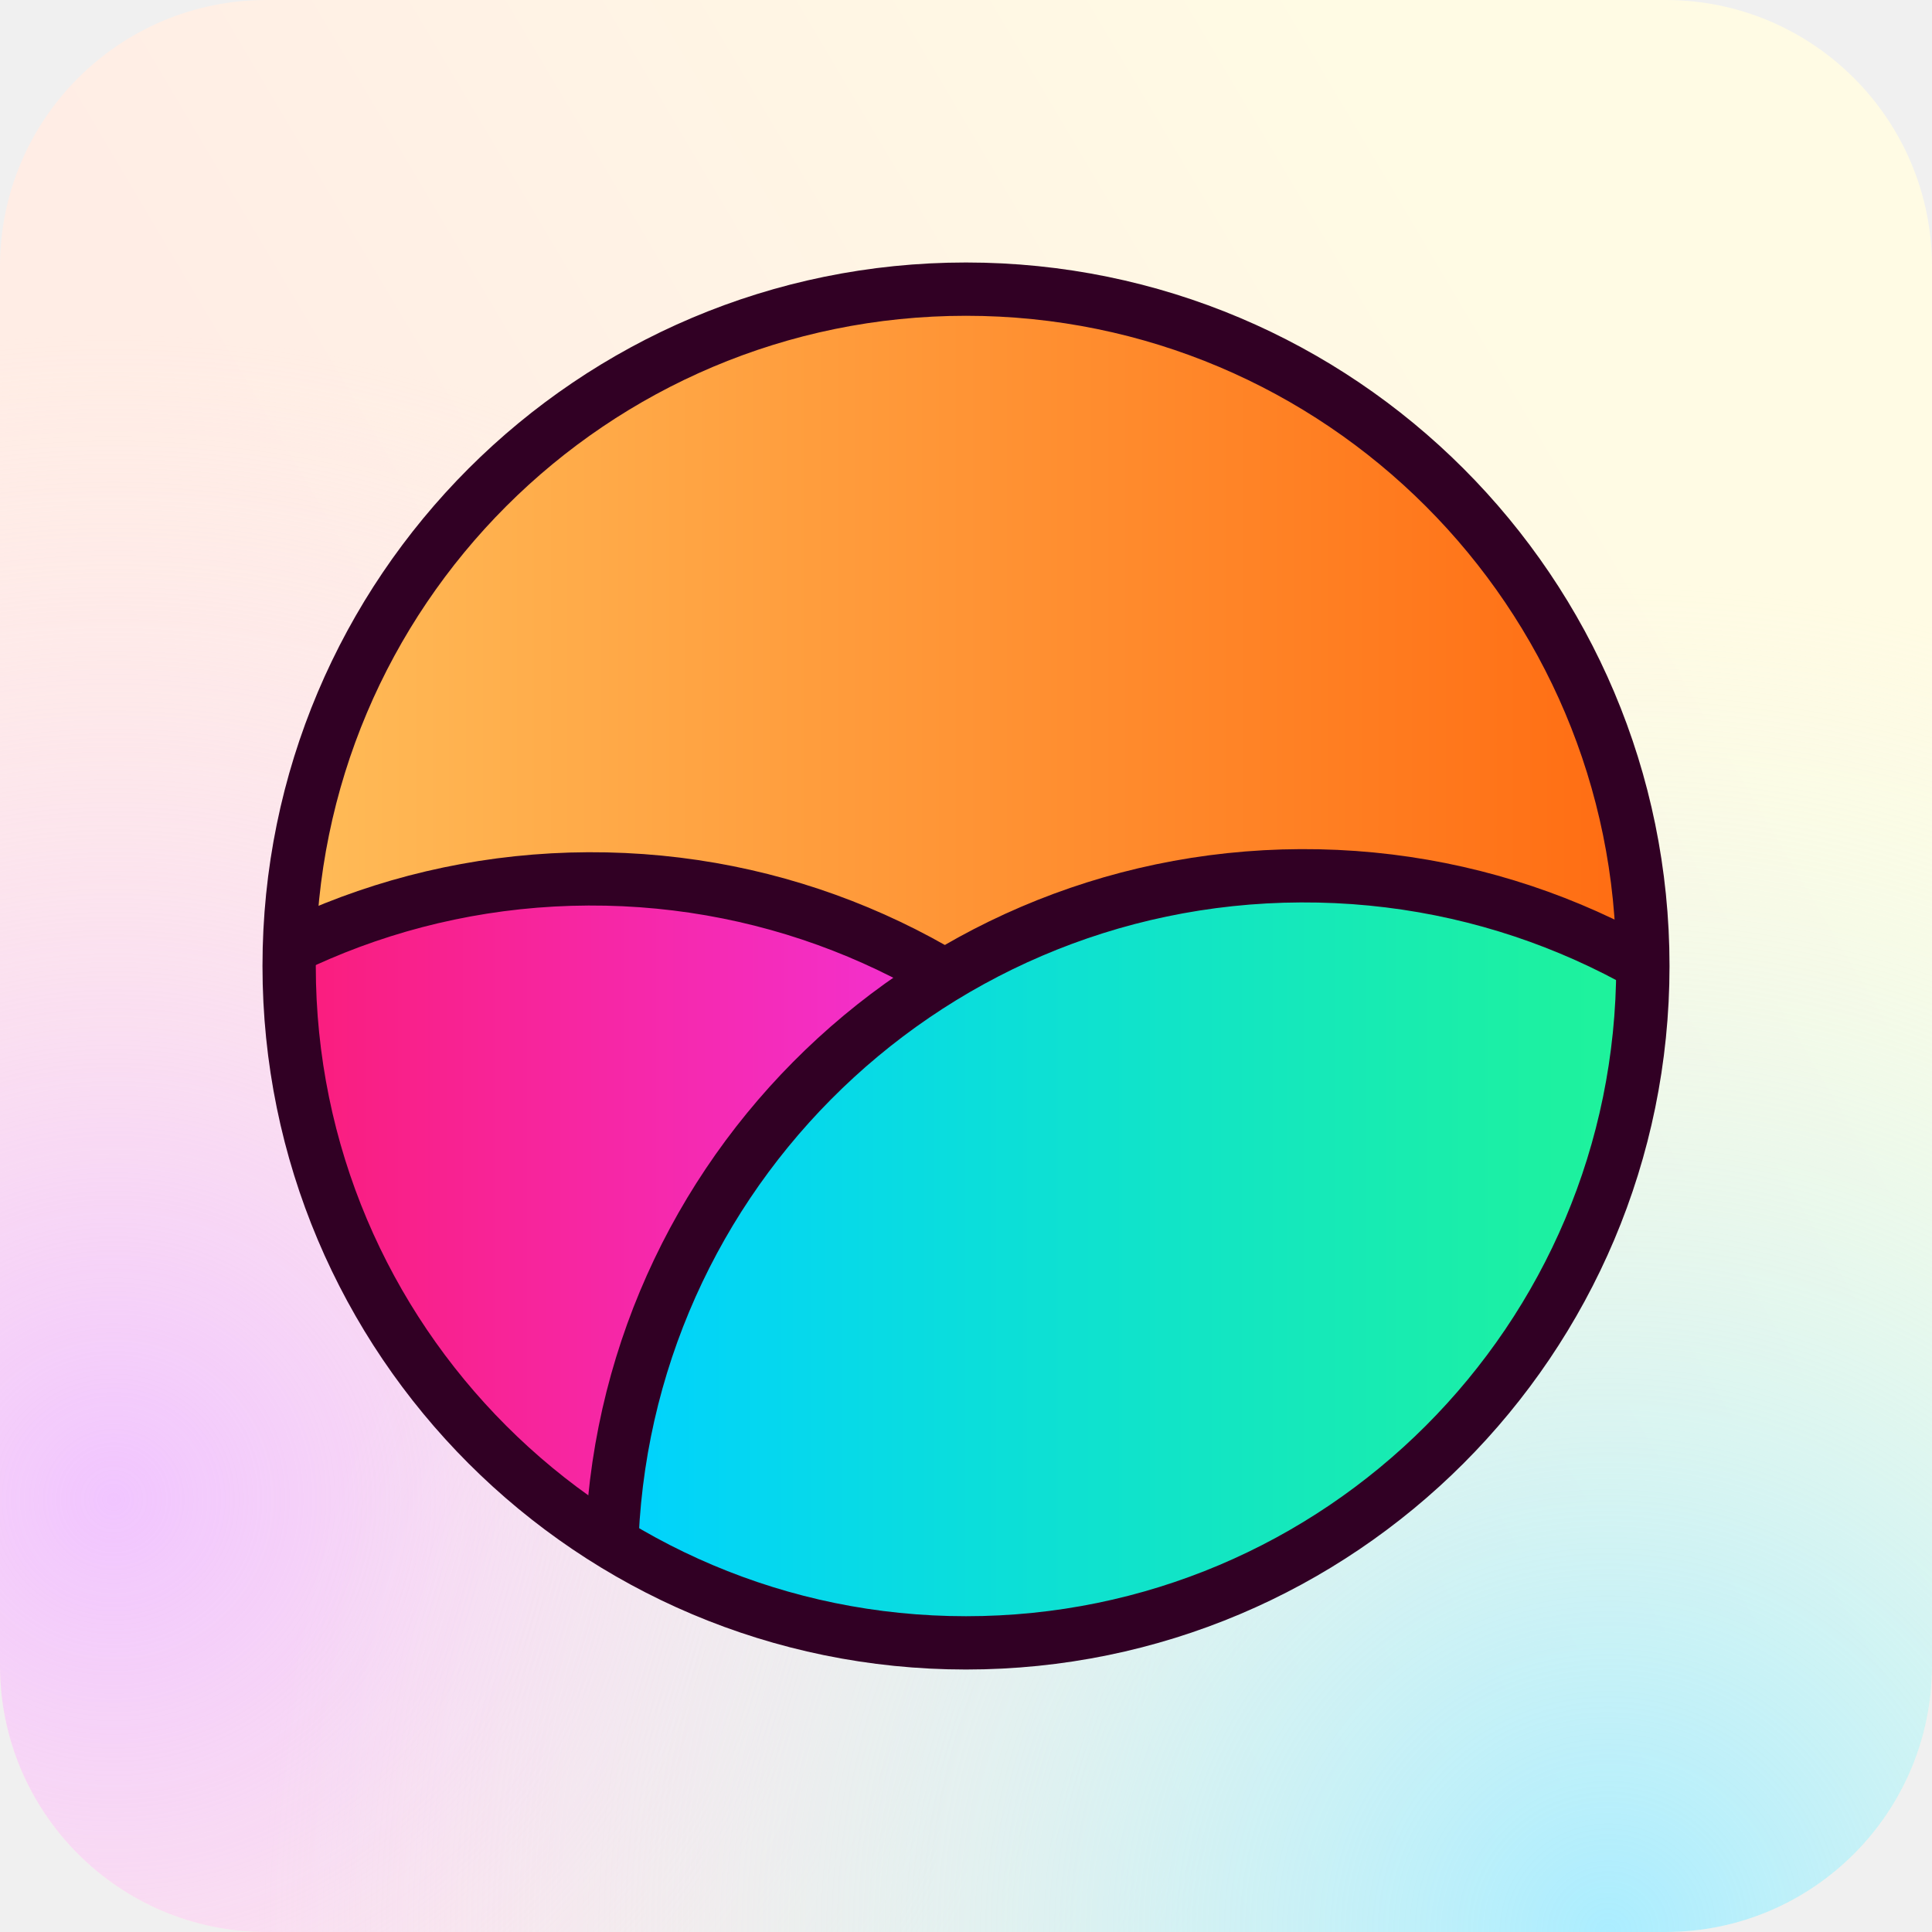
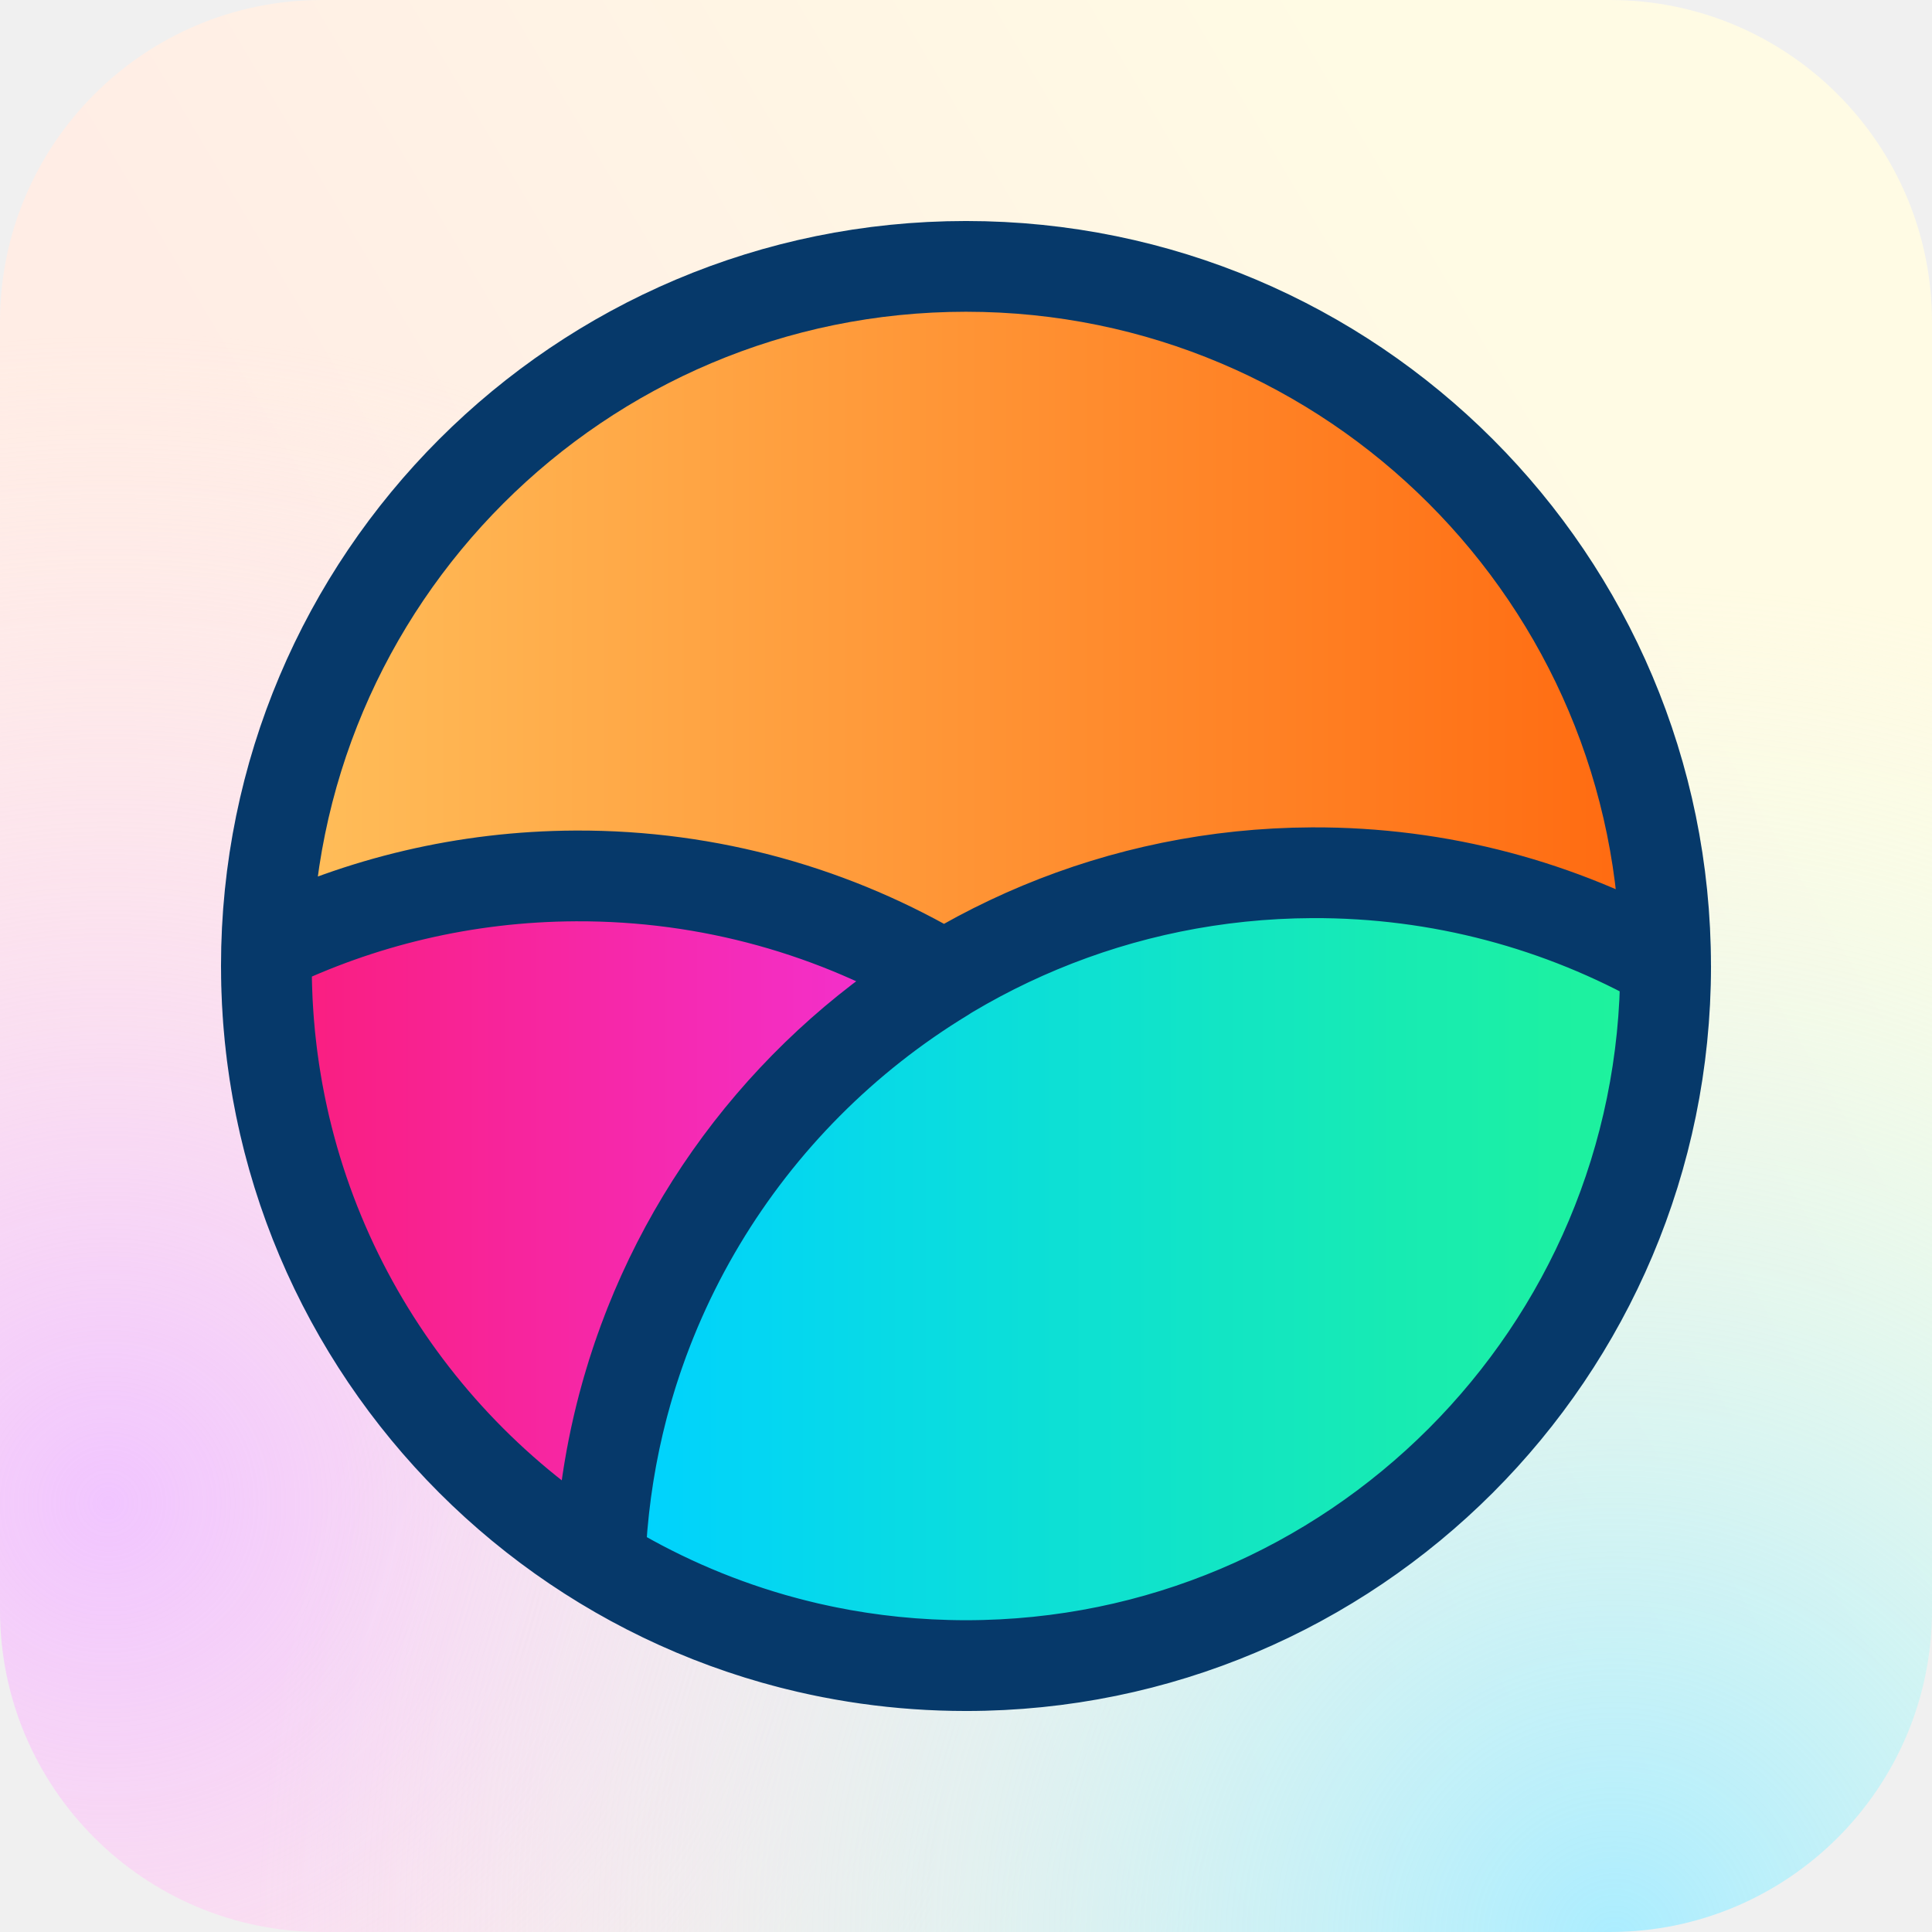
- <svg xmlns="http://www.w3.org/2000/svg" xml:space="preserve" stroke-miterlimit="10" style="fill-rule:nonzero;clip-rule:evenodd;stroke-linecap:round;stroke-linejoin:round" viewBox="0 0 1450 1450">
+ <svg xmlns="http://www.w3.org/2000/svg" fill="none" viewBox="0 0 1320 1320">
+   <g clip-path="url(#a)">
+     <mask id="b" width="1320" height="1320" x="0" y="0" maskUnits="userSpaceOnUse" style="mask-type:luminance">
+       <rect width="1320" height="1320" fill="#fff" rx="220" />
+     </mask>
+     <g mask="url(#b)">
+       <path fill="url(#c)" d="M0 0h1320v1320H0z" />
+       <path fill="url(#d)" d="M-719.214 1024.48c0-440.088 356.756-796.844 796.838-796.844s796.838 356.756 796.838 796.844c0 440.07-356.756 796.83-796.838 796.83s-796.838-356.76-796.838-796.83" />
+       <path fill="url(#e)" d="M175.174 1320c0-510.077 413.5-923.579 923.586-923.579 510.07 0 923.57 413.502 923.57 923.579 0 510.08-413.5 923.58-923.57 923.58-510.086 0-923.586-413.5-923.586-923.58" />
+     </g>
+     <path fill="url(#f)" d="M182 660c0-263.992 214.008-478 478-478s478 214.008 478 478-214.008 478-478 478-478-214.008-478-478" />
+     <path fill="url(#g)" d="M896.412 597.005C633.086 598.152 419.392 806.997 410 1067.47c72.747 44.69 158.382 70.53 250.056 70.53C924.018 1138 1138 924.279 1138 660.639c0-.354-.03-.702-.03-1.057-71.38-40.129-153.789-62.959-241.558-62.577" />
+     <path fill="url(#h)" d="M392.75 599.005c-75.441.33-146.797 17.848-210.427 48.791-.112 4.25-.323 8.485-.323 12.763 0 172.323 90.962 323.312 227.32 407.441 6.096-169.739 98.522-317.516 234.68-400.412-73.504-43.898-159.46-68.984-251.25-68.583" />
+     <path stroke="#06396A" stroke-linecap="round" stroke-linejoin="round" stroke-miterlimit="10" stroke-width="62" d="M409.921 1067.37c-136.711-84.116-227.91-235.076-227.91-407.366 0-4.278.212-8.511.323-12.762 63.796-30.936 135.338-48.451 210.974-48.782 92.03-.401 178.209 24.682 251.905 68.571C508.7 749.912 416.034 897.66 409.921 1067.37m0 0c9.395-260.816 223.11-469.936 486.461-471.085 87.778-.382 170.198 22.477 241.578 62.66.01.355.04.704.04 1.059C1138 923.991 923.991 1138 660.004 1138c-91.684 0-177.327-25.88-250.083-70.63M182 659.992C182 396.005 396.005 182 659.992 182s477.988 214.005 477.988 477.992-213.999 477.988-477.988 477.988S182 923.981 182 659.992" />
+   </g>
  <defs>
-     <linearGradient id="c" x1="490.961" x2="1488.95" y1="875.063" y2="284.185" gradientTransform="scale(.75521)" gradientUnits="userSpaceOnUse">
-       <stop offset="0" stop-color="#ffede5" />
-       <stop offset="1" stop-color="#fffbe4" />
+     <linearGradient id="c" x1="337.536" x2="1023.66" y1="601.607" y2="195.378" gradientUnits="userSpaceOnUse">
+       <stop stop-color="#FFEDE5" />
+       <stop offset="1" stop-color="#FFFBE4" />
    </linearGradient>
-     <linearGradient id="g" x1="179" x2="845" y1="512" y2="512" gradientTransform="translate(-74.088 86.48)scale(1.56072)" gradientUnits="userSpaceOnUse">
-       <stop offset="0" stop-color="#ffbd59" />
-       <stop offset="1" stop-color="#ff6b11" />
+     <linearGradient id="f" x1="209" x2="1111" y1="660" y2="660" gradientUnits="userSpaceOnUse">
+       <stop stop-color="#FFBD59" />
+       <stop offset="1" stop-color="#FF6B11" />
    </linearGradient>
-     <linearGradient id="i" x1="178.274" x2="844.274" y1="366.436" y2="366.436" gradientTransform="translate(-74.088 86.48)scale(1.56072)" gradientUnits="userSpaceOnUse">
-       <stop offset="0" stop-color="#ffbd59" />
-       <stop offset="1" stop-color="#ff6b11" />
+     <linearGradient id="g" x1="433.3" x2="1376.5" y1="1096.5" y2="1096.5" gradientUnits="userSpaceOnUse">
+       <stop stop-color="#00D2FF" />
+       <stop offset="1" stop-color="#2AFF75" />
    </linearGradient>
-     <linearGradient id="j" x1="-1.154" x2="664.846" y1="700.221" y2="700.221" gradientTransform="translate(-74.088 86.48)scale(1.56072)" gradientUnits="userSpaceOnUse">
-       <stop offset="0" stop-color="#ff1148" />
-       <stop offset="1" stop-color="#ee3cff" />
+     <linearGradient id="h" x1="-83.2" x2="860" y1="1099" y2="1099" gradientUnits="userSpaceOnUse">
+       <stop stop-color="#FF1148" />
+       <stop offset="1" stop-color="#EE3CFF" />
    </linearGradient>
-     <linearGradient id="k" x1="341.43" x2="1007.43" y1="698.728" y2="698.728" gradientTransform="translate(-74.088 86.48)scale(1.56072)" gradientUnits="userSpaceOnUse">
-       <stop offset="0" stop-color="#00d2ff" />
-       <stop offset="1" stop-color="#2aff75" />
-     </linearGradient>
-     <radialGradient id="d" cx="697.299" cy="1115.08" r="396.353" gradientTransform="translate(-1454.66 -1337.19)scale(2.20842)" gradientUnits="userSpaceOnUse">
-       <stop offset="0" stop-color="#f1c5ff" />
-       <stop offset="1" stop-color="#ffebf1" stop-opacity="0" />
+     <radialGradient id="d" cx="0" cy="0" r="1" gradientTransform="translate(77.624 1024.48)scale(796.837)" gradientUnits="userSpaceOnUse">
+       <stop stop-color="#F1C5FF" />
+       <stop offset="1" stop-color="#FFEBF1" stop-opacity="0" />
    </radialGradient>
-     <radialGradient id="e" cx="1042.87" cy="838.569" r="440.015" gradientTransform="translate(-1197.58 -483.479)scale(2.30569)" gradientUnits="userSpaceOnUse">
-       <stop offset="0" stop-color="#abedff" />
-       <stop offset="1" stop-color="#ebffee" stop-opacity="0" />
+     <radialGradient id="e" cx="0" cy="0" r="1" gradientTransform="translate(1098.74 1320)scale(923.58)" gradientUnits="userSpaceOnUse">
+       <stop stop-color="#ABEDFF" />
+       <stop offset="1" stop-color="#EBFFEE" stop-opacity="0" />
    </radialGradient>
+     <clipPath id="a">
+       <path fill="#fff" d="M0 0h1320v1320H0z" />
+     </clipPath>
  </defs>
-   <clipPath id="a">
-     <path d="M0 0h1450v1450H0z" />
-   </clipPath>
-   <g clip-path="url(#a)">
-     <clipPath id="b" clip-rule="nonzero">
-       <path d="M0 200C0 89.543 89.543 0 200 0h1050c110.46 0 200 89.543 200 200v1050c0 110.46-89.54 200-200 200H200c-110.457 0-200-89.54-200-200z" />
-     </clipPath>
-     <g clip-path="url(#b)">
-       <path fill="url(#c)" d="M0 0h1450v1450H0z" />
-       <path fill="url(#d)" d="M-790.046 1125.37c0-483.425 391.892-875.316 875.315-875.316s875.314 391.891 875.314 875.316c0 483.42-391.891 875.31-875.314 875.31s-875.315-391.89-875.315-875.31" />
-       <path fill="url(#e)" d="M192.426 1450c0-560.312 454.224-1014.538 1014.544-1014.538 560.31 0 1014.53 454.226 1014.53 1014.538 0 560.31-454.22 1014.54-1014.53 1014.54-560.32 0-1014.544-454.23-1014.544-1014.54" />
-     </g>
-     <clipPath id="f" clip-rule="nonzero">
-       <path d="M217.002 725.003c0-280.561 227.439-508 508-508 280.558 0 507.998 227.439 507.998 508C1233 1005.56 1005.56 1233 725.002 1233c-280.561 0-508-227.44-508-507.997" />
-     </clipPath>
-     <g clip-path="url(#f)">
-       <path fill="url(#g)" stroke="#310024" stroke-width="40" d="M721.623 138.702c-219.955.959-407.268 138.433-482.302 331.777-19.165 73.108-30.76 149.295-33.455 227.768.468 6.099.886 12.216 1.559 18.256-.64.326-1.247.708-1.886 1.039-.09 5.673-.259 11.325-.259 17.02 0 378.418 202.39 709.268 504.649 891.058 1.04-.62 2.15-1.13 3.184-1.75 5.095 3.03 10.387 5.71 15.592 8.57 308.565-180.26 516.025-514.74 516.025-897.878 0-1.24-.06-2.466-.07-3.703-1.93-1.154-3.76-2.444-5.71-3.573 2.25-17.003 3.43-34.322 4.03-51.777-3.53-62.834-12.57-124.172-26.77-183.526-69.67-206.189-264.983-354.281-494.587-353.281" opacity=".332" />
-       <path fill="none" stroke="#310024" stroke-width="40" d="M721.623 138.702c-219.955.959-407.268 138.433-482.302 331.777-19.165 73.108-30.76 149.295-33.455 227.768.468 6.099.886 12.216 1.559 18.256-.64.326-1.247.708-1.886 1.039-.09 5.673-.259 11.325-.259 17.02 0 378.418 202.39 709.268 504.649 891.058 1.04-.62 2.15-1.13 3.184-1.75 5.095 3.03 10.387 5.71 15.592 8.57 308.565-180.26 516.025-514.74 516.025-897.878 0-1.24-.06-2.466-.07-3.703-1.93-1.154-3.76-2.444-5.71-3.573 2.25-17.003 3.43-34.322 4.03-51.777-3.53-62.834-12.57-124.172-26.77-183.526-69.67-206.189-264.983-354.281-494.587-353.281" />
-       <clipPath id="h" clip-rule="nonzero">
-         <path d="M721.623 138.702c-219.955.959-407.268 138.433-482.302 331.777-19.165 73.108-30.76 149.295-33.455 227.768.468 6.099.886 12.216 1.559 18.256-.64.326-1.247.708-1.886 1.039-.09 5.673-.259 11.325-.259 17.02 0 378.418 202.39 709.268 504.649 891.058 1.04-.62 2.15-1.13 3.184-1.75 5.095 3.03 10.387 5.71 15.592 8.57 308.565-180.26 516.025-514.74 516.025-897.878 0-1.24-.06-2.466-.07-3.703-1.93-1.154-3.76-2.444-5.71-3.573 2.25-17.003 3.43-34.322 4.03-51.777-3.53-62.834-12.57-124.172-26.77-183.526-69.67-206.189-264.983-354.281-494.587-353.281" />
-       </clipPath>
-       <g stroke="#310024" stroke-width="40" clip-path="url(#h)">
-         <path fill="url(#i)" d="M204.152 660.65c-1.25-287.031 230.421-520.729 517.453-521.98 287.035-1.251 520.725 230.42 521.975 517.451 1.25 287.036-230.42 520.729-517.446 521.979-287.032 1.25-520.73-230.422-521.982-517.45" />
-         <path fill="url(#j)" d="M-75.885 1181.59c-1.25-287.027 230.42-520.723 517.451-521.974 287.031-1.25 520.742 230.417 521.991 517.444 1.25 287.04-230.43 520.74-517.462 521.99s-520.729-230.43-521.98-517.46" />
-         <path fill="url(#k)" d="M458.793 1179.26c-1.25-287.027 230.421-520.723 517.444-521.974 287.033-1.251 520.743 230.417 522.003 517.454 1.24 287.03-230.43 520.73-517.473 521.98-287.023 1.26-520.722-230.43-521.974-517.46" />
-       </g>
-     </g>
-     <path fill="none" stroke="#310024" stroke-width="40" d="M217.002 725.003c0-280.561 227.439-508 508-508 280.558 0 507.998 227.439 507.998 508C1233 1005.56 1005.56 1233 725.002 1233c-280.561 0-508-227.44-508-507.997" />
-   </g>
</svg>
